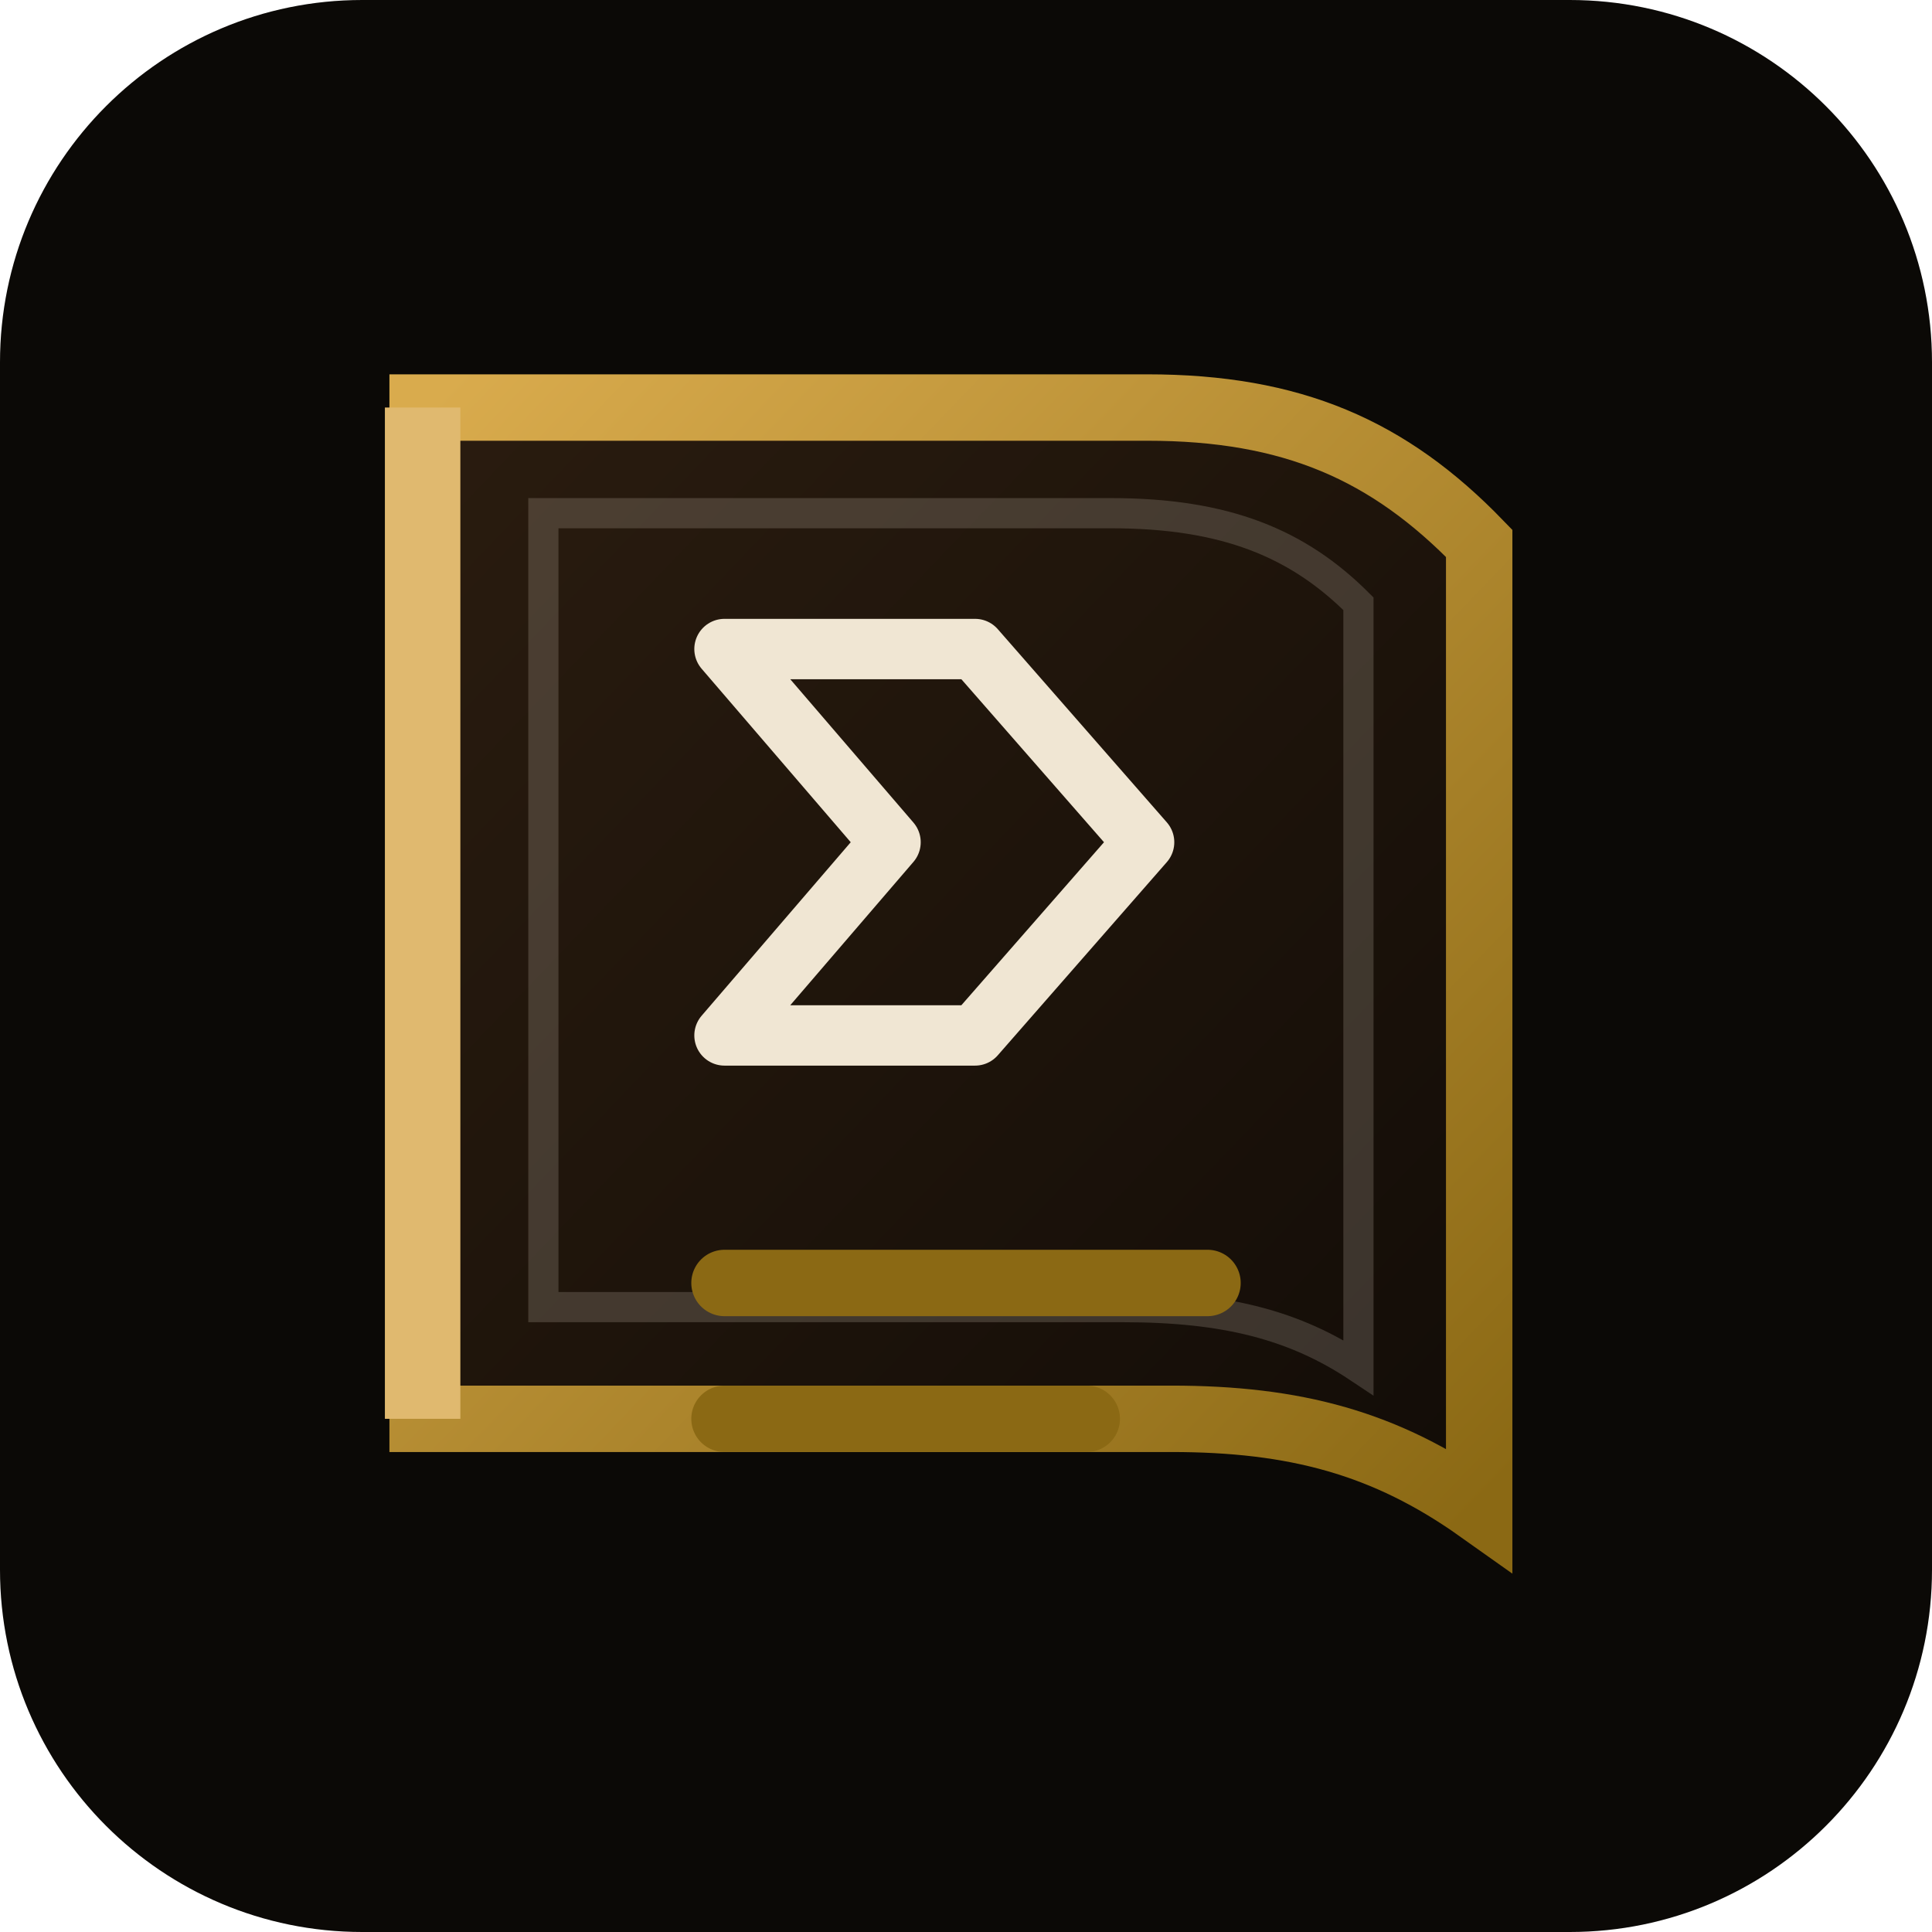
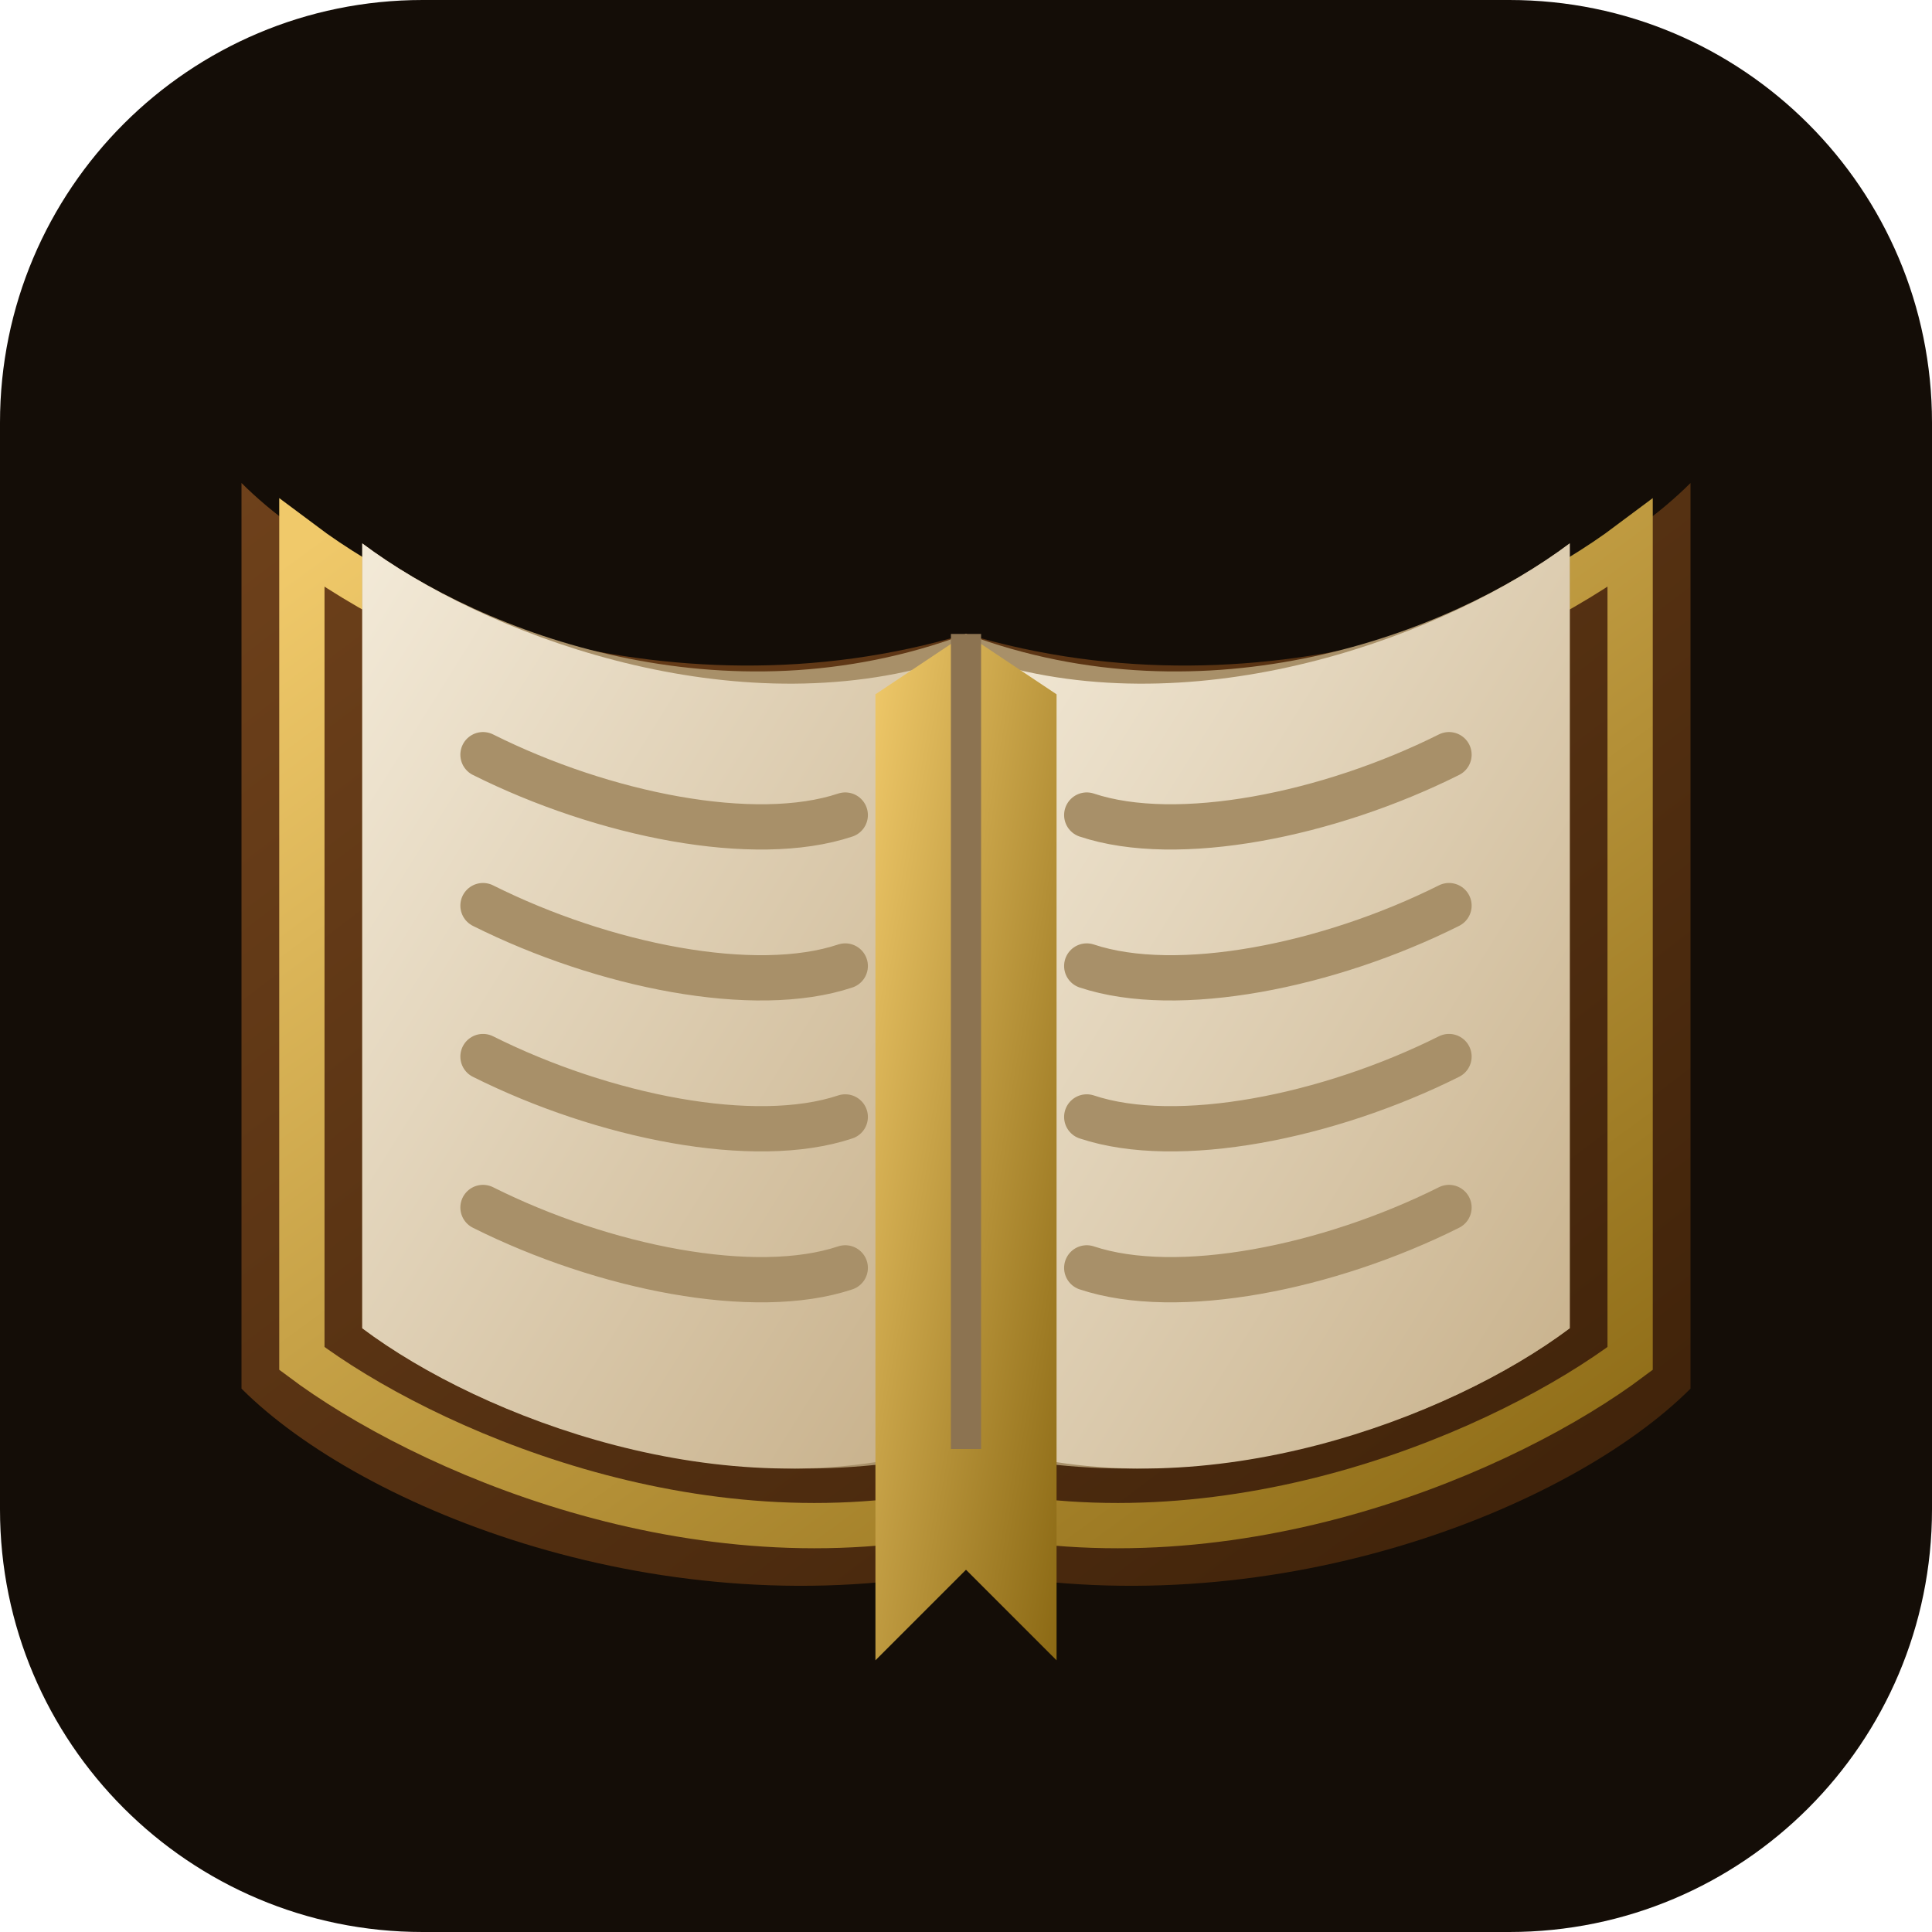
<svg xmlns="http://www.w3.org/2000/svg" viewBox="0 0 64 64" role="img" aria-labelledby="title desc">
  <defs>
-     <linearGradient id="bg" x1="0" y1="0" x2="1" y2="1">
-       <stop offset="0%" stop-color="#2a1c0f" />
-       <stop offset="100%" stop-color="#120c07" />
+     <linearGradient id="paper" x1="0" y1="0" x2="1" y2="1">
+       <stop offset="0%" stop-color="#f3ead8" />
+       <stop offset="100%" stop-color="#c7b08a" />
    </linearGradient>
    <linearGradient id="gold" x1="0" y1="0" x2="1" y2="1">
-       <stop offset="0%" stop-color="#d9ab4d" />
+       <stop offset="0%" stop-color="#f0c96a" />
      <stop offset="100%" stop-color="#8b6914" />
    </linearGradient>
+     <linearGradient id="cover" x1="0" y1="0" x2="1" y2="1">
+       <stop offset="0%" stop-color="#6e411b" />
+       <stop offset="100%" stop-color="#3d2109" />
+     </linearGradient>
  </defs>
-   <rect width="64" height="64" rx="12" fill="#0b0906" />
-   <path d="M14 13.5h24c4.8 0 8 1.4 11 4.5V50c-3.1-2.2-6.1-3-10.2-3H14z" fill="url(#bg)" stroke="url(#gold)" stroke-width="2.2" />
-   <path d="M18 17h18.8c3.8 0 6.2 1 8.2 3v25.3c-2.1-1.4-4.4-2-7.8-2H18z" fill="none" stroke="rgba(240,230,211,0.18)" stroke-width="1" />
-   <path d="M24 21.5h8.3l5.6 6.4-5.6 6.4H24l5.5-6.4z" fill="none" stroke="#f0e6d3" stroke-width="2" stroke-linejoin="round" />
-   <path d="M24 42.5h16" stroke="#8b6914" stroke-width="2.2" stroke-linecap="round" />
-   <path d="M24 47h12" stroke="#8b6914" stroke-width="2.2" stroke-linecap="round" />
-   <path d="M14 13.5v33.5" stroke="#e0b96f" stroke-width="2.5" />
+   <rect width="64" height="64" rx="14" fill="#140d07" />
+   <path d="M 32 52 C 22 54 12 50 8 46 L 8 16 C 12 20 22 24 32 21 C 42 24 52 20 56 16 L 56 46 C 52 50 42 54 32 52 Z" fill="url(#cover)" />
+   <path d="M 32 50 C 23 52 14 48 10 45 L 10 18 C 14 21 23 25 32 23 C 41 25 50 21 54 18 L 54 45 C 50 48 41 52 32 50 Z" fill="none" stroke="url(#gold)" stroke-width="1.5" />
+   <path d="M 32 48 C 24 50 16 47 12 44 L 12 18 C 16 21 24 24 32 21 C 40 24 48 21 52 18 L 52 44 C 48 47 40 50 32 48 Z" fill="#a89069" />
+   <path d="M 31 22 L 31 48 C 24 50 16 47 12 44 L 12 18 C 16 21 24 24 31 22 Z" fill="url(#paper)" />
+   <path d="M 33 22 L 33 48 C 40 50 48 47 52 44 L 52 18 C 48 21 40 24 33 22 Z" fill="url(#paper)" />
+   <g stroke="#a89069" stroke-width="1.5" stroke-linecap="round" fill="none">
+     <path d="M 16 25 C 20 27 25 28 28 27" />
+     <path d="M 16 30 C 20 32 25 33 28 32" />
+     <path d="M 16 35 C 20 37 25 38 28 37" />
+     <path d="M 16 40 C 20 42 25 43 28 42" />
+   </g>
+   <g stroke="#a89069" stroke-width="1.5" stroke-linecap="round" fill="none">
+     <path d="M 48 25 C 44 27 39 28 36 27" />
+     <path d="M 48 30 C 44 32 39 33 36 32" />
+     <path d="M 48 35 C 44 37 39 38 36 37" />
+     <path d="M 48 40 C 44 42 39 43 36 42" />
+   </g>
+   <path d="M 32 21 L 35 23 L 35 55 L 32 52 L 29 55 L 29 23 Z" fill="url(#gold)" />
+   <path d="M 32 21 L 32 48" stroke="#8c7351" stroke-width="1" />
</svg>
